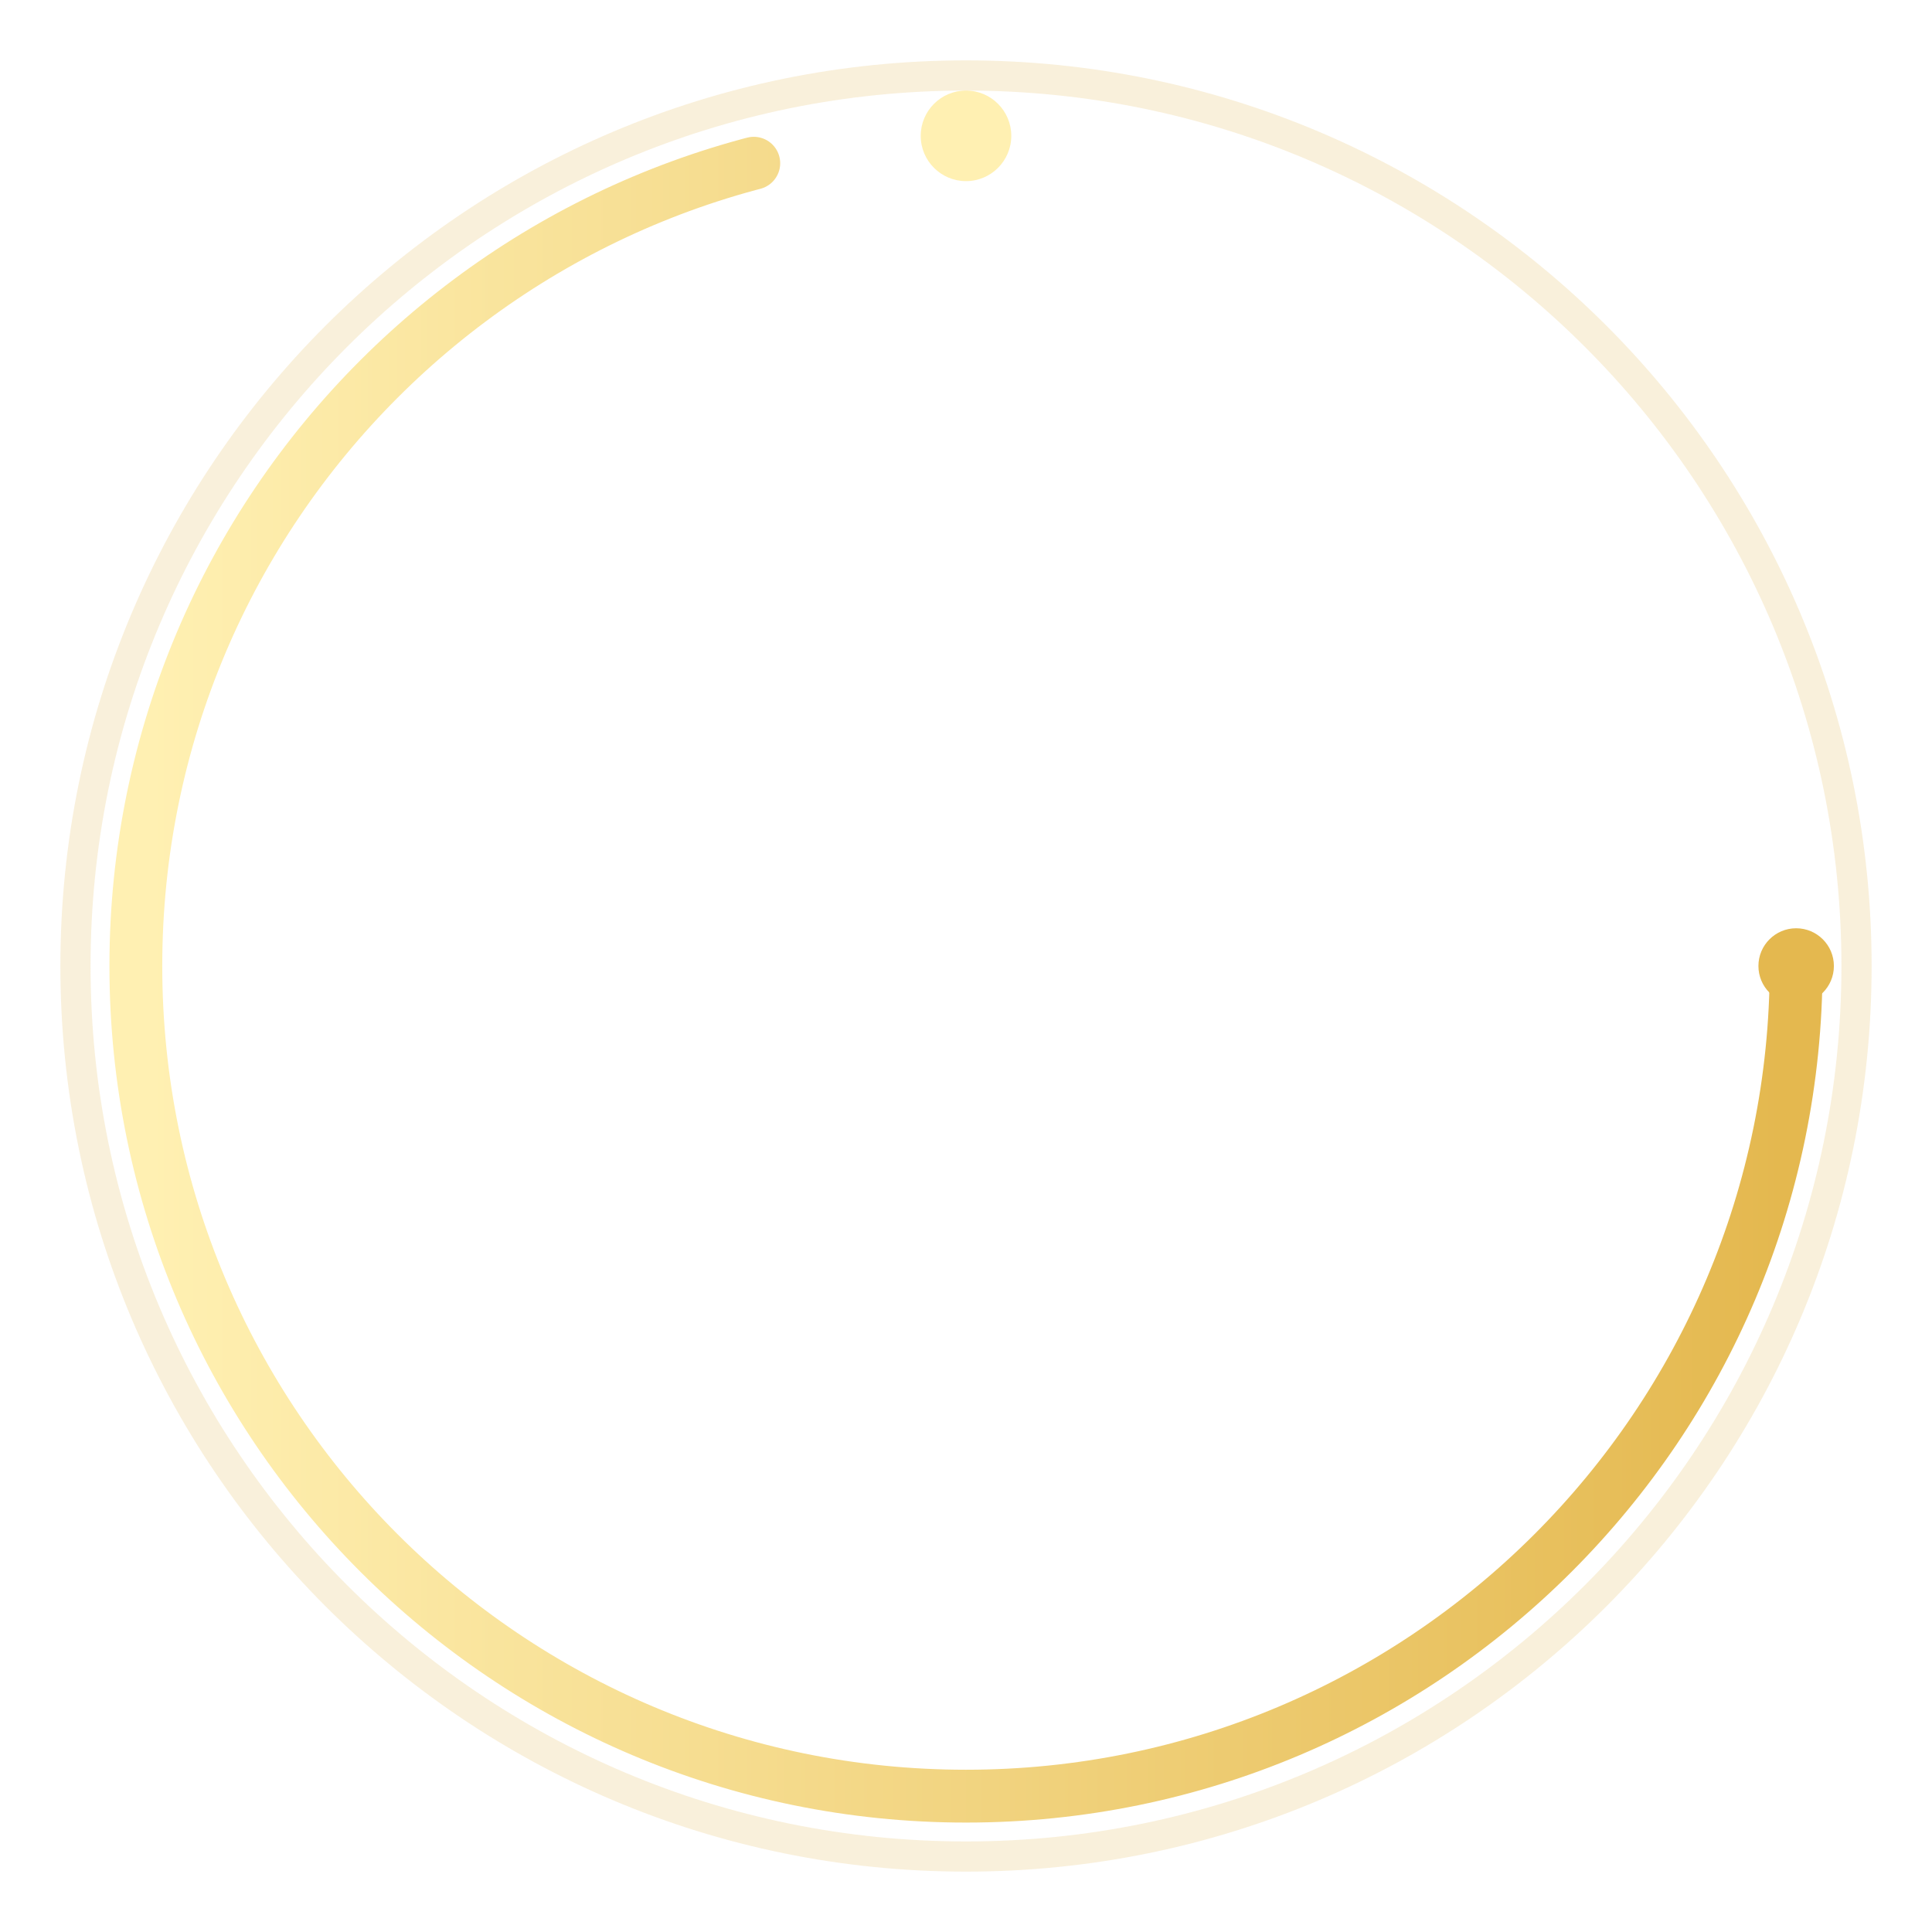
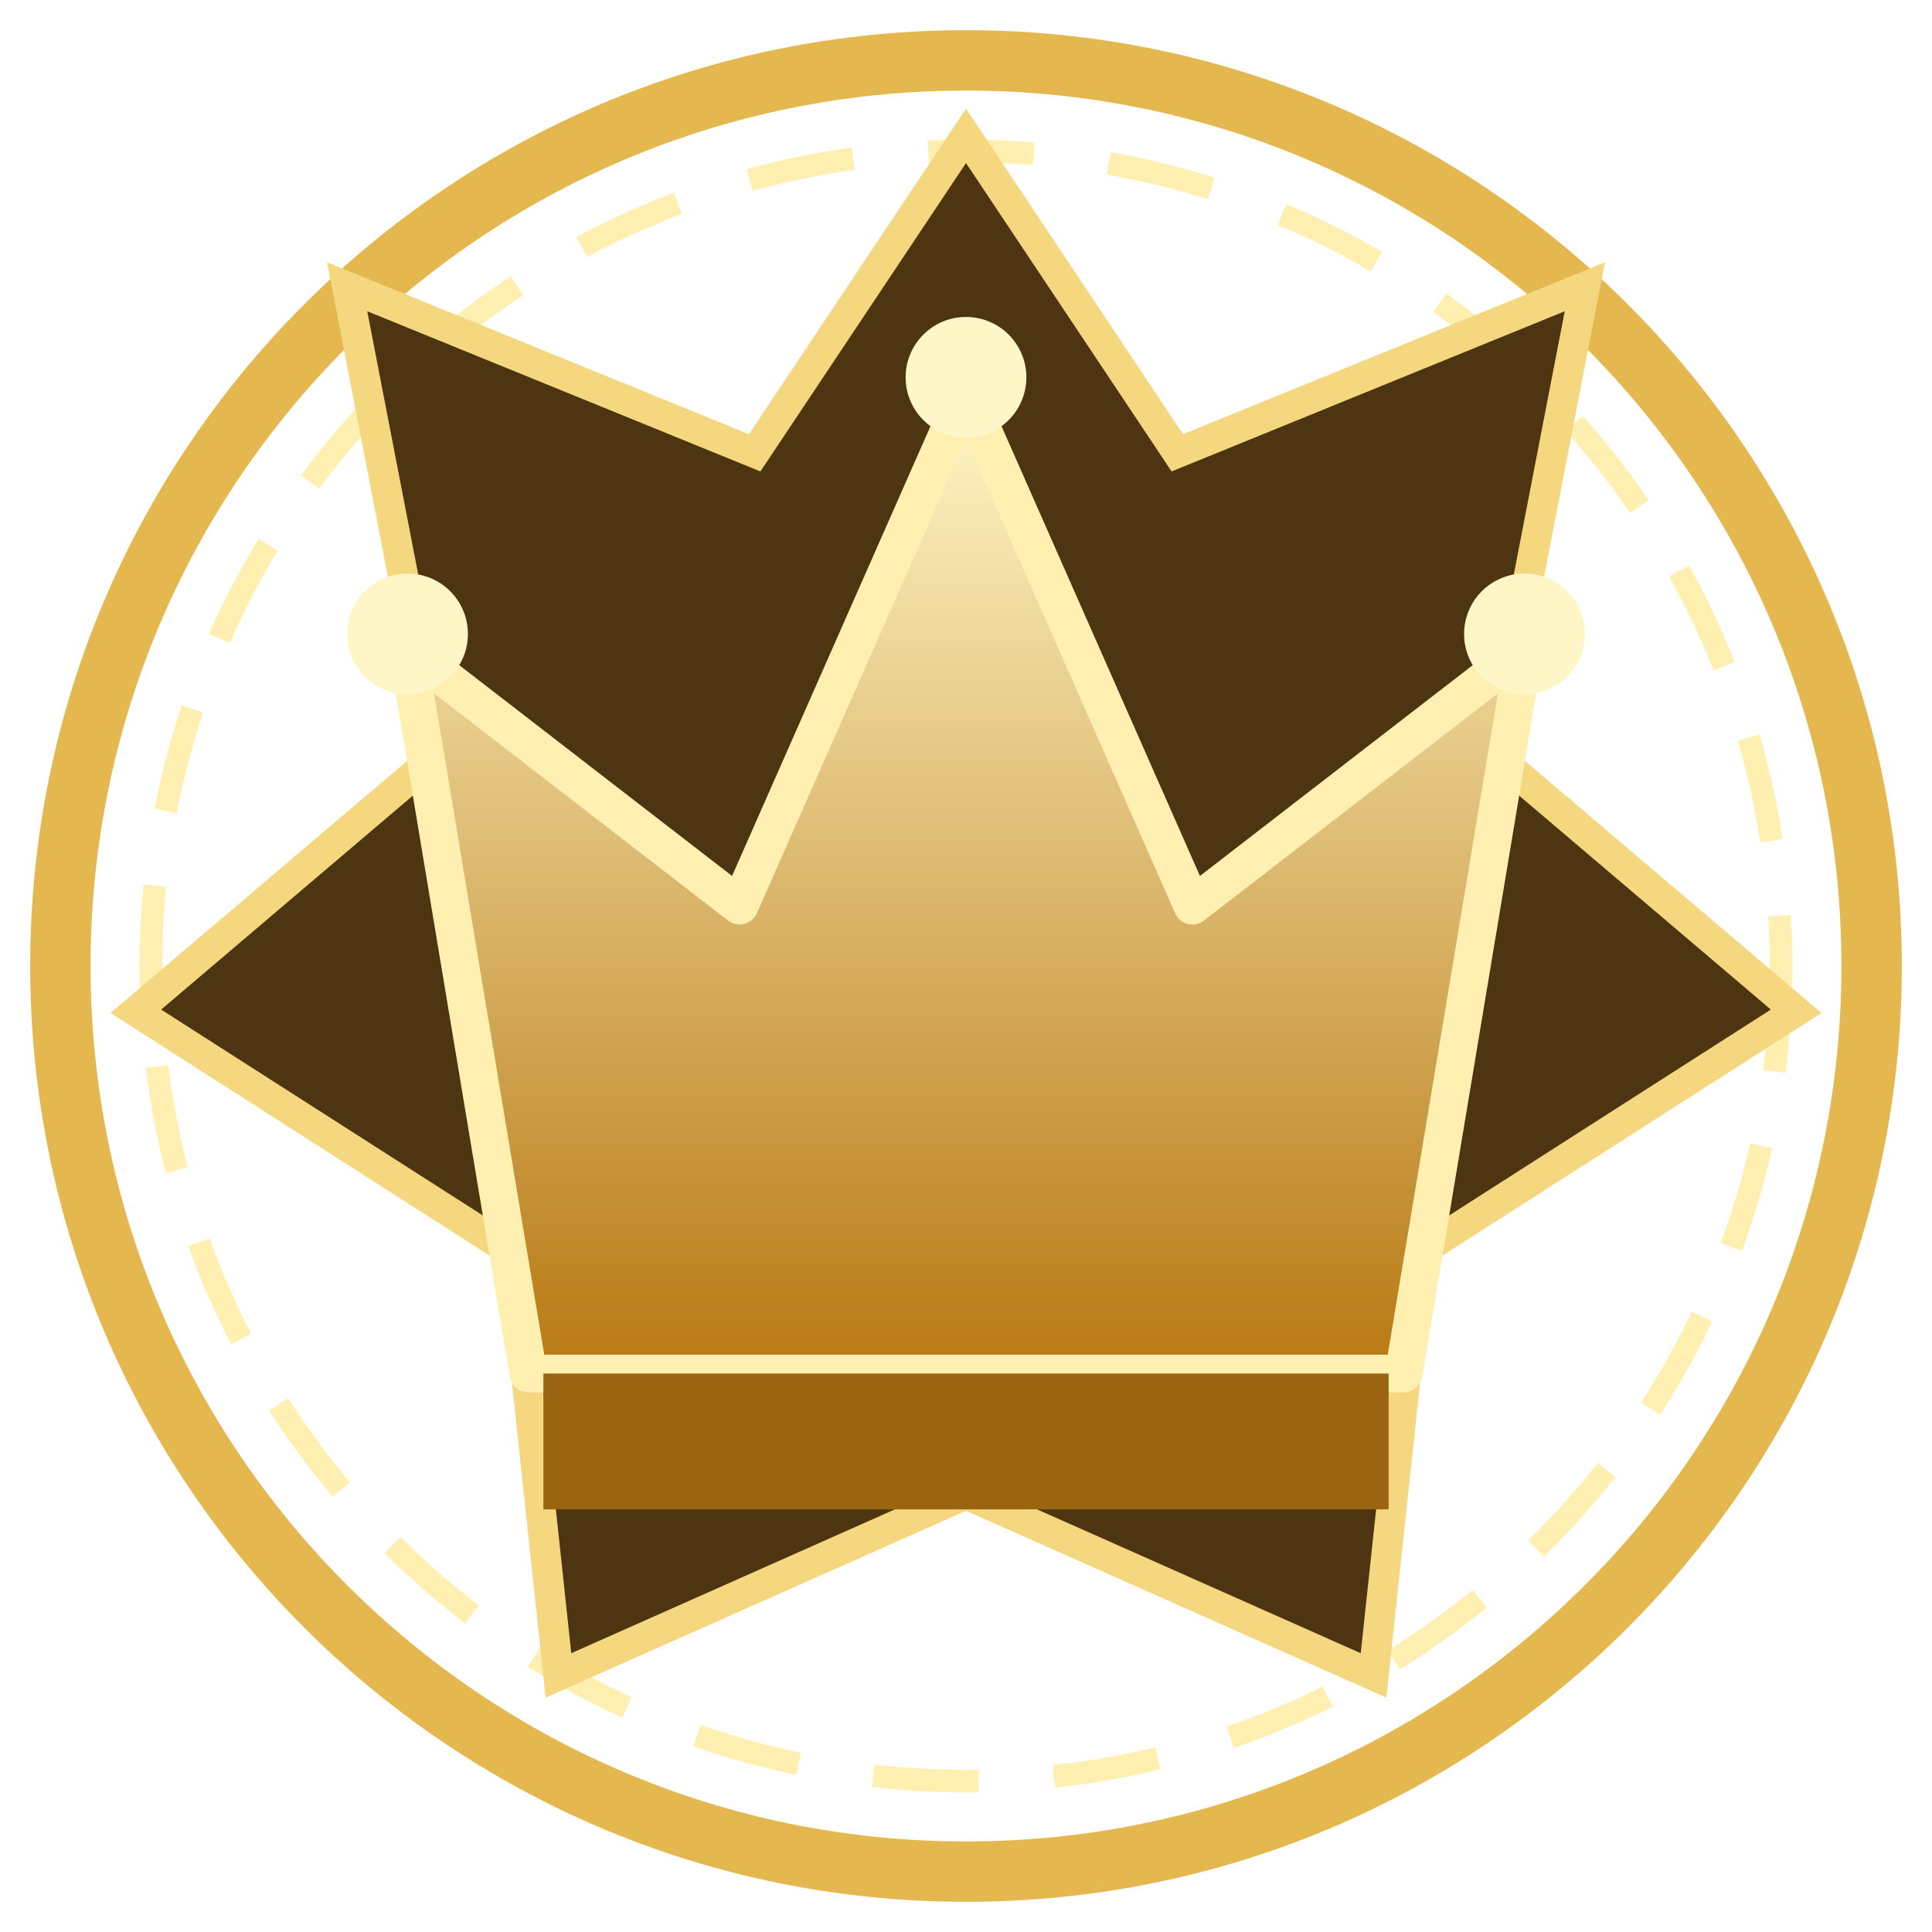
- <svg xmlns="http://www.w3.org/2000/svg" viewBox="0 0 128 128">
+ <svg xmlns="http://www.w3.org/2000/svg" viewBox="0 0 128 128" width="128" height="128" preserveAspectRatio="xMidYMid meet">
  <defs>
-     <linearGradient id="g">
-       <stop stop-color="#fff0b2" />
-       <stop offset="1" stop-color="#e4b84f" />
+     <linearGradient id="o" x2="0" y2="1">
+       <stop stop-color="#fff6c7" />
+       <stop offset="1" stop-color="#b87913" />
    </linearGradient>
  </defs>
-   <circle cx="64" cy="64" r="59" fill="none" stroke="#e4b84f" stroke-opacity=".2" stroke-width="2" />
-   <circle cx="64" cy="64" r="55" fill="none" stroke="url(#g)" stroke-width="3.5" stroke-dasharray="245 100" stroke-linecap="round">
-     <animateTransform attributeName="transform" type="rotate" from="0 64 64" to="360 64 64" dur="18s" repeatCount="indefinite" />
-   </circle>
-   <circle cx="64" cy="9" r="3" fill="#fff0b2">
-     <animate attributeName="opacity" values=".25;1;.25" dur="2s" repeatCount="indefinite" />
-   </circle>
-   <circle cx="119" cy="64" r="2.5" fill="#e4b84f">
-     <animate attributeName="r" values="2;4;2" dur="2.5s" repeatCount="indefinite" />
-   </circle>
+   <circle cx="64" cy="64" r="60" fill="none" stroke="#e4b84f" stroke-width="4" />
+   <circle cx="64" cy="64" r="54" fill="none" stroke="#fff0b2" stroke-width="1.5" stroke-dasharray="7 5" />
+   <path d="M64 9 78 30 105 19 99 50 119 67 94 83 91 111 64 99 37 111 34 83 9 67 29 50 23 19 50 30Z" fill="#4c3510" stroke="#f4d77e" stroke-width="2" />
+   <path d="m27 43 22 17 15-34 15 34 22-17-8 48H35Z" fill="url(#o)" stroke="#fff0b2" stroke-width="2.5" stroke-linejoin="round" />
+   <path d="M36 91h56v9H36z" fill="#9b6410" />
+   <circle cx="27" cy="42" r="4" fill="#fff6c7" />
+   <circle cx="64" cy="25" r="4" fill="#fff6c7" />
+   <circle cx="101" cy="42" r="4" fill="#fff6c7" />
</svg>
